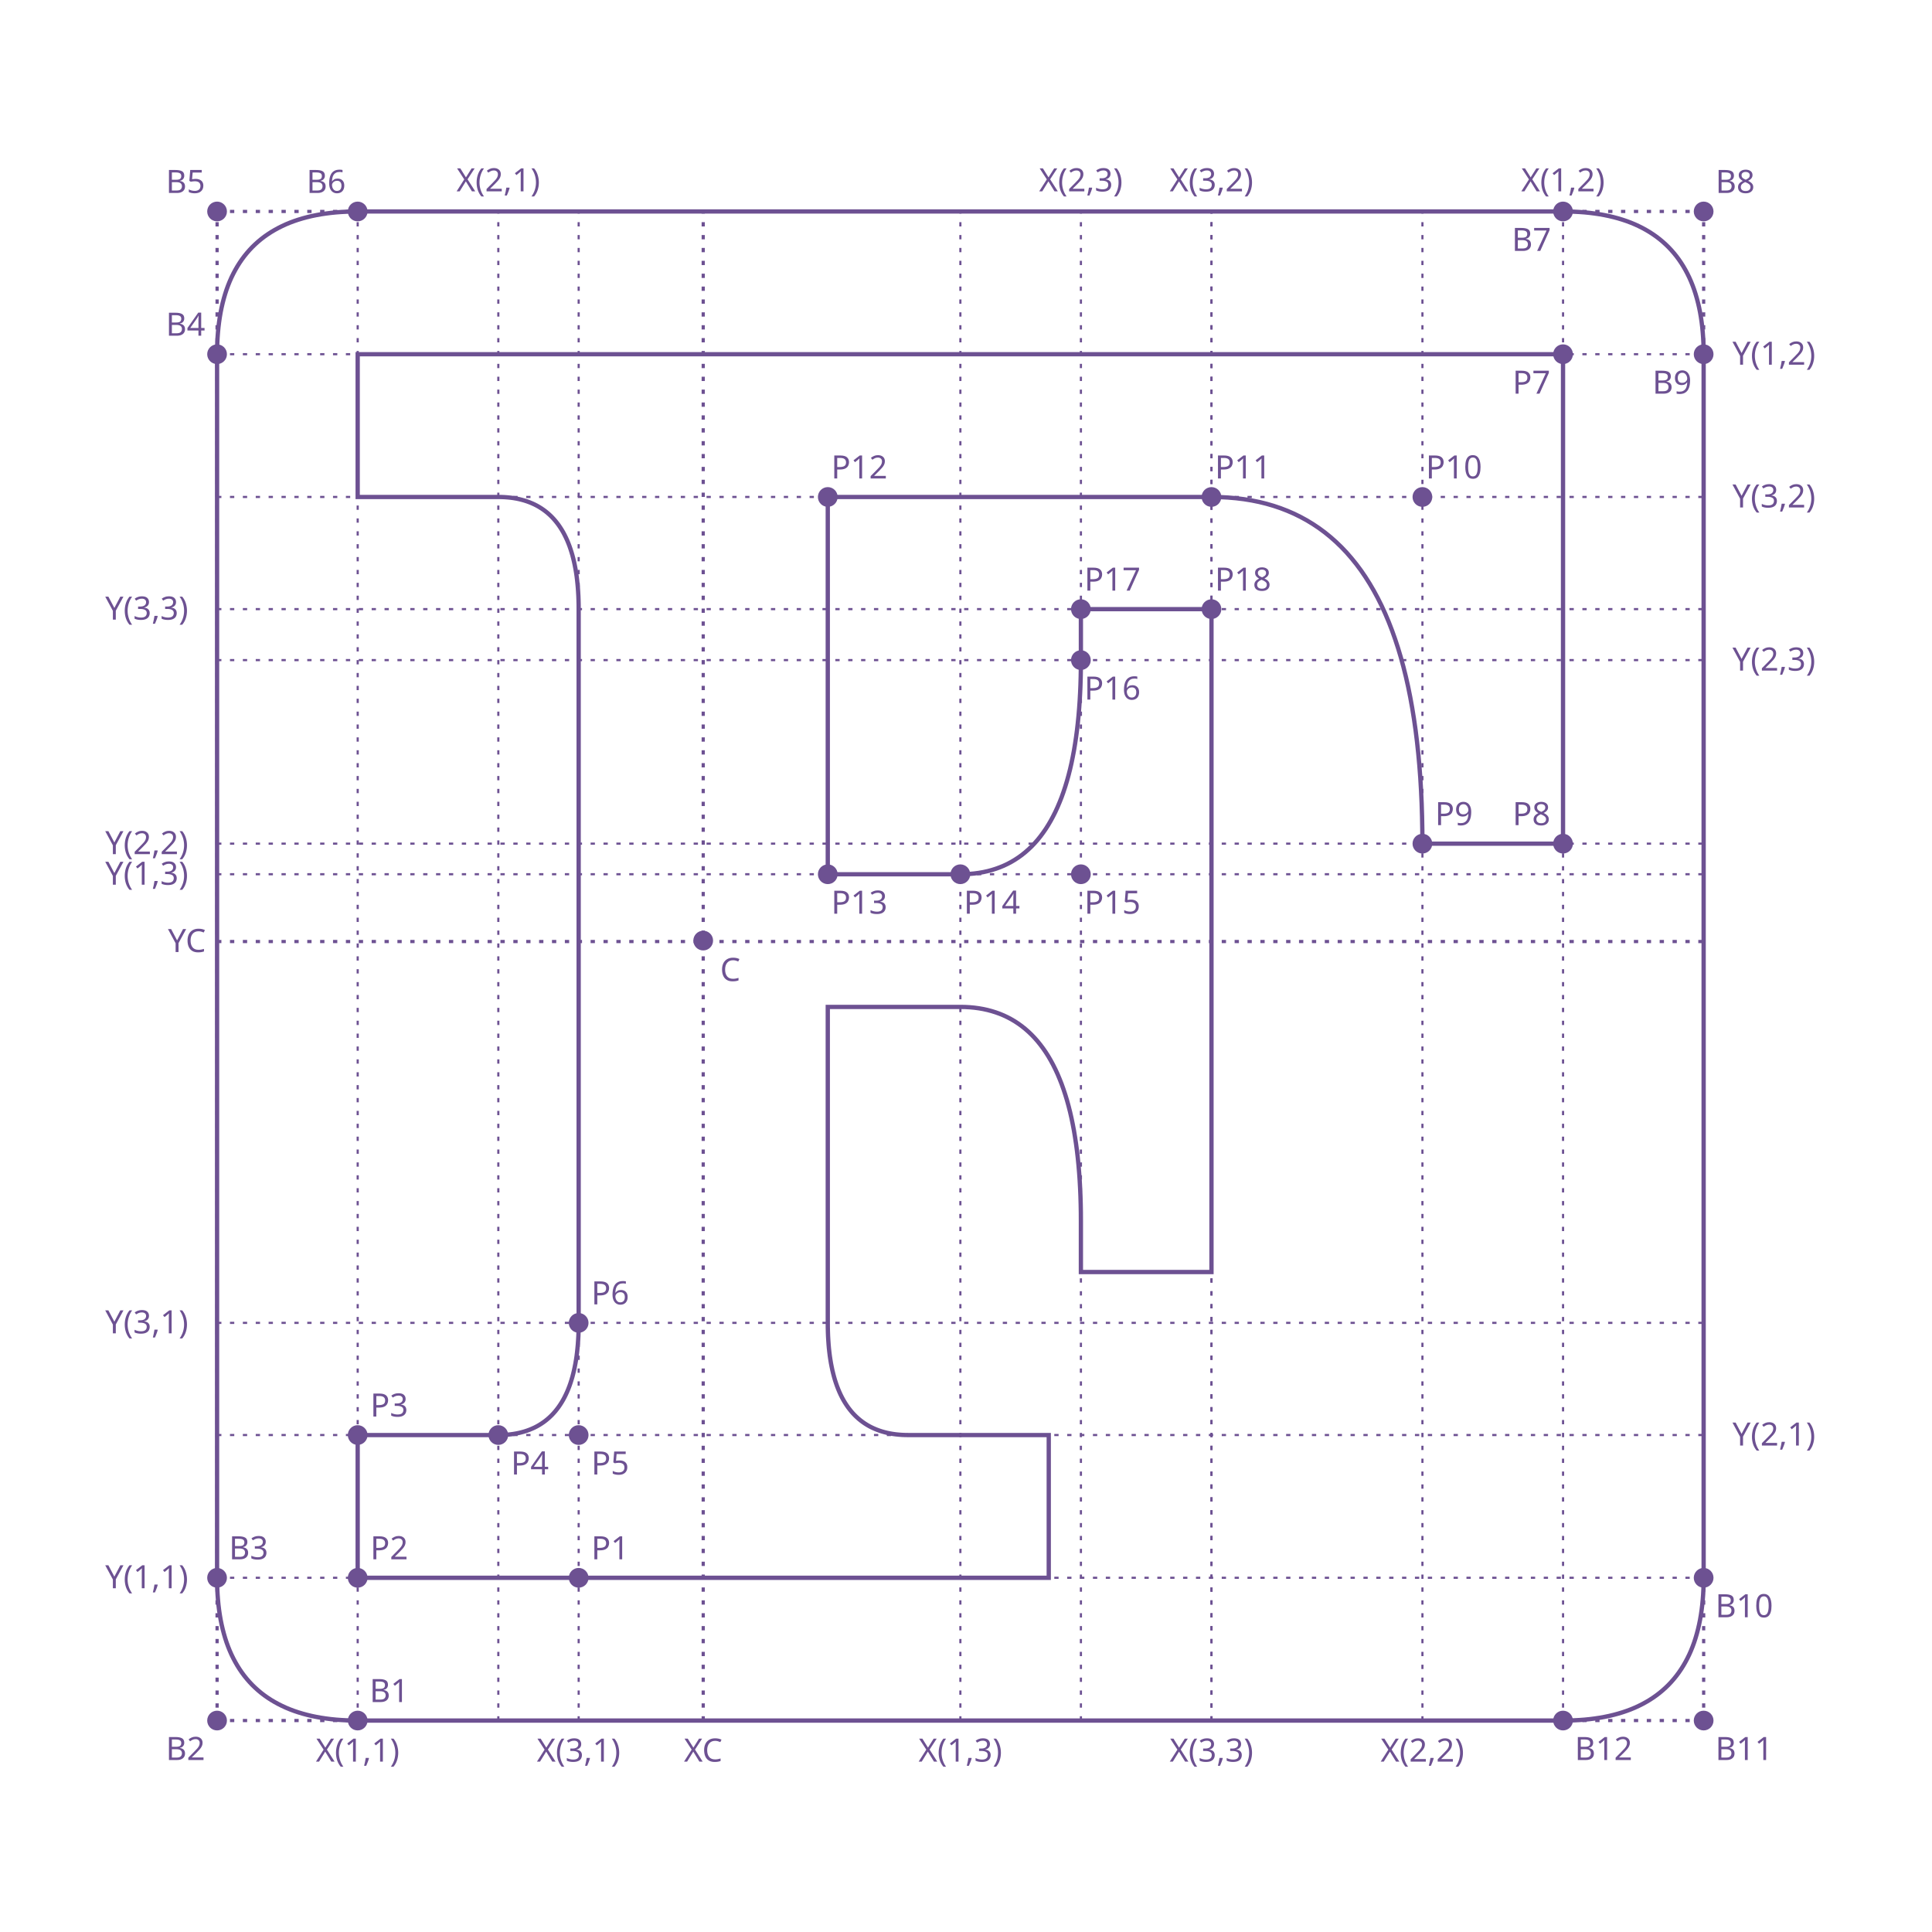
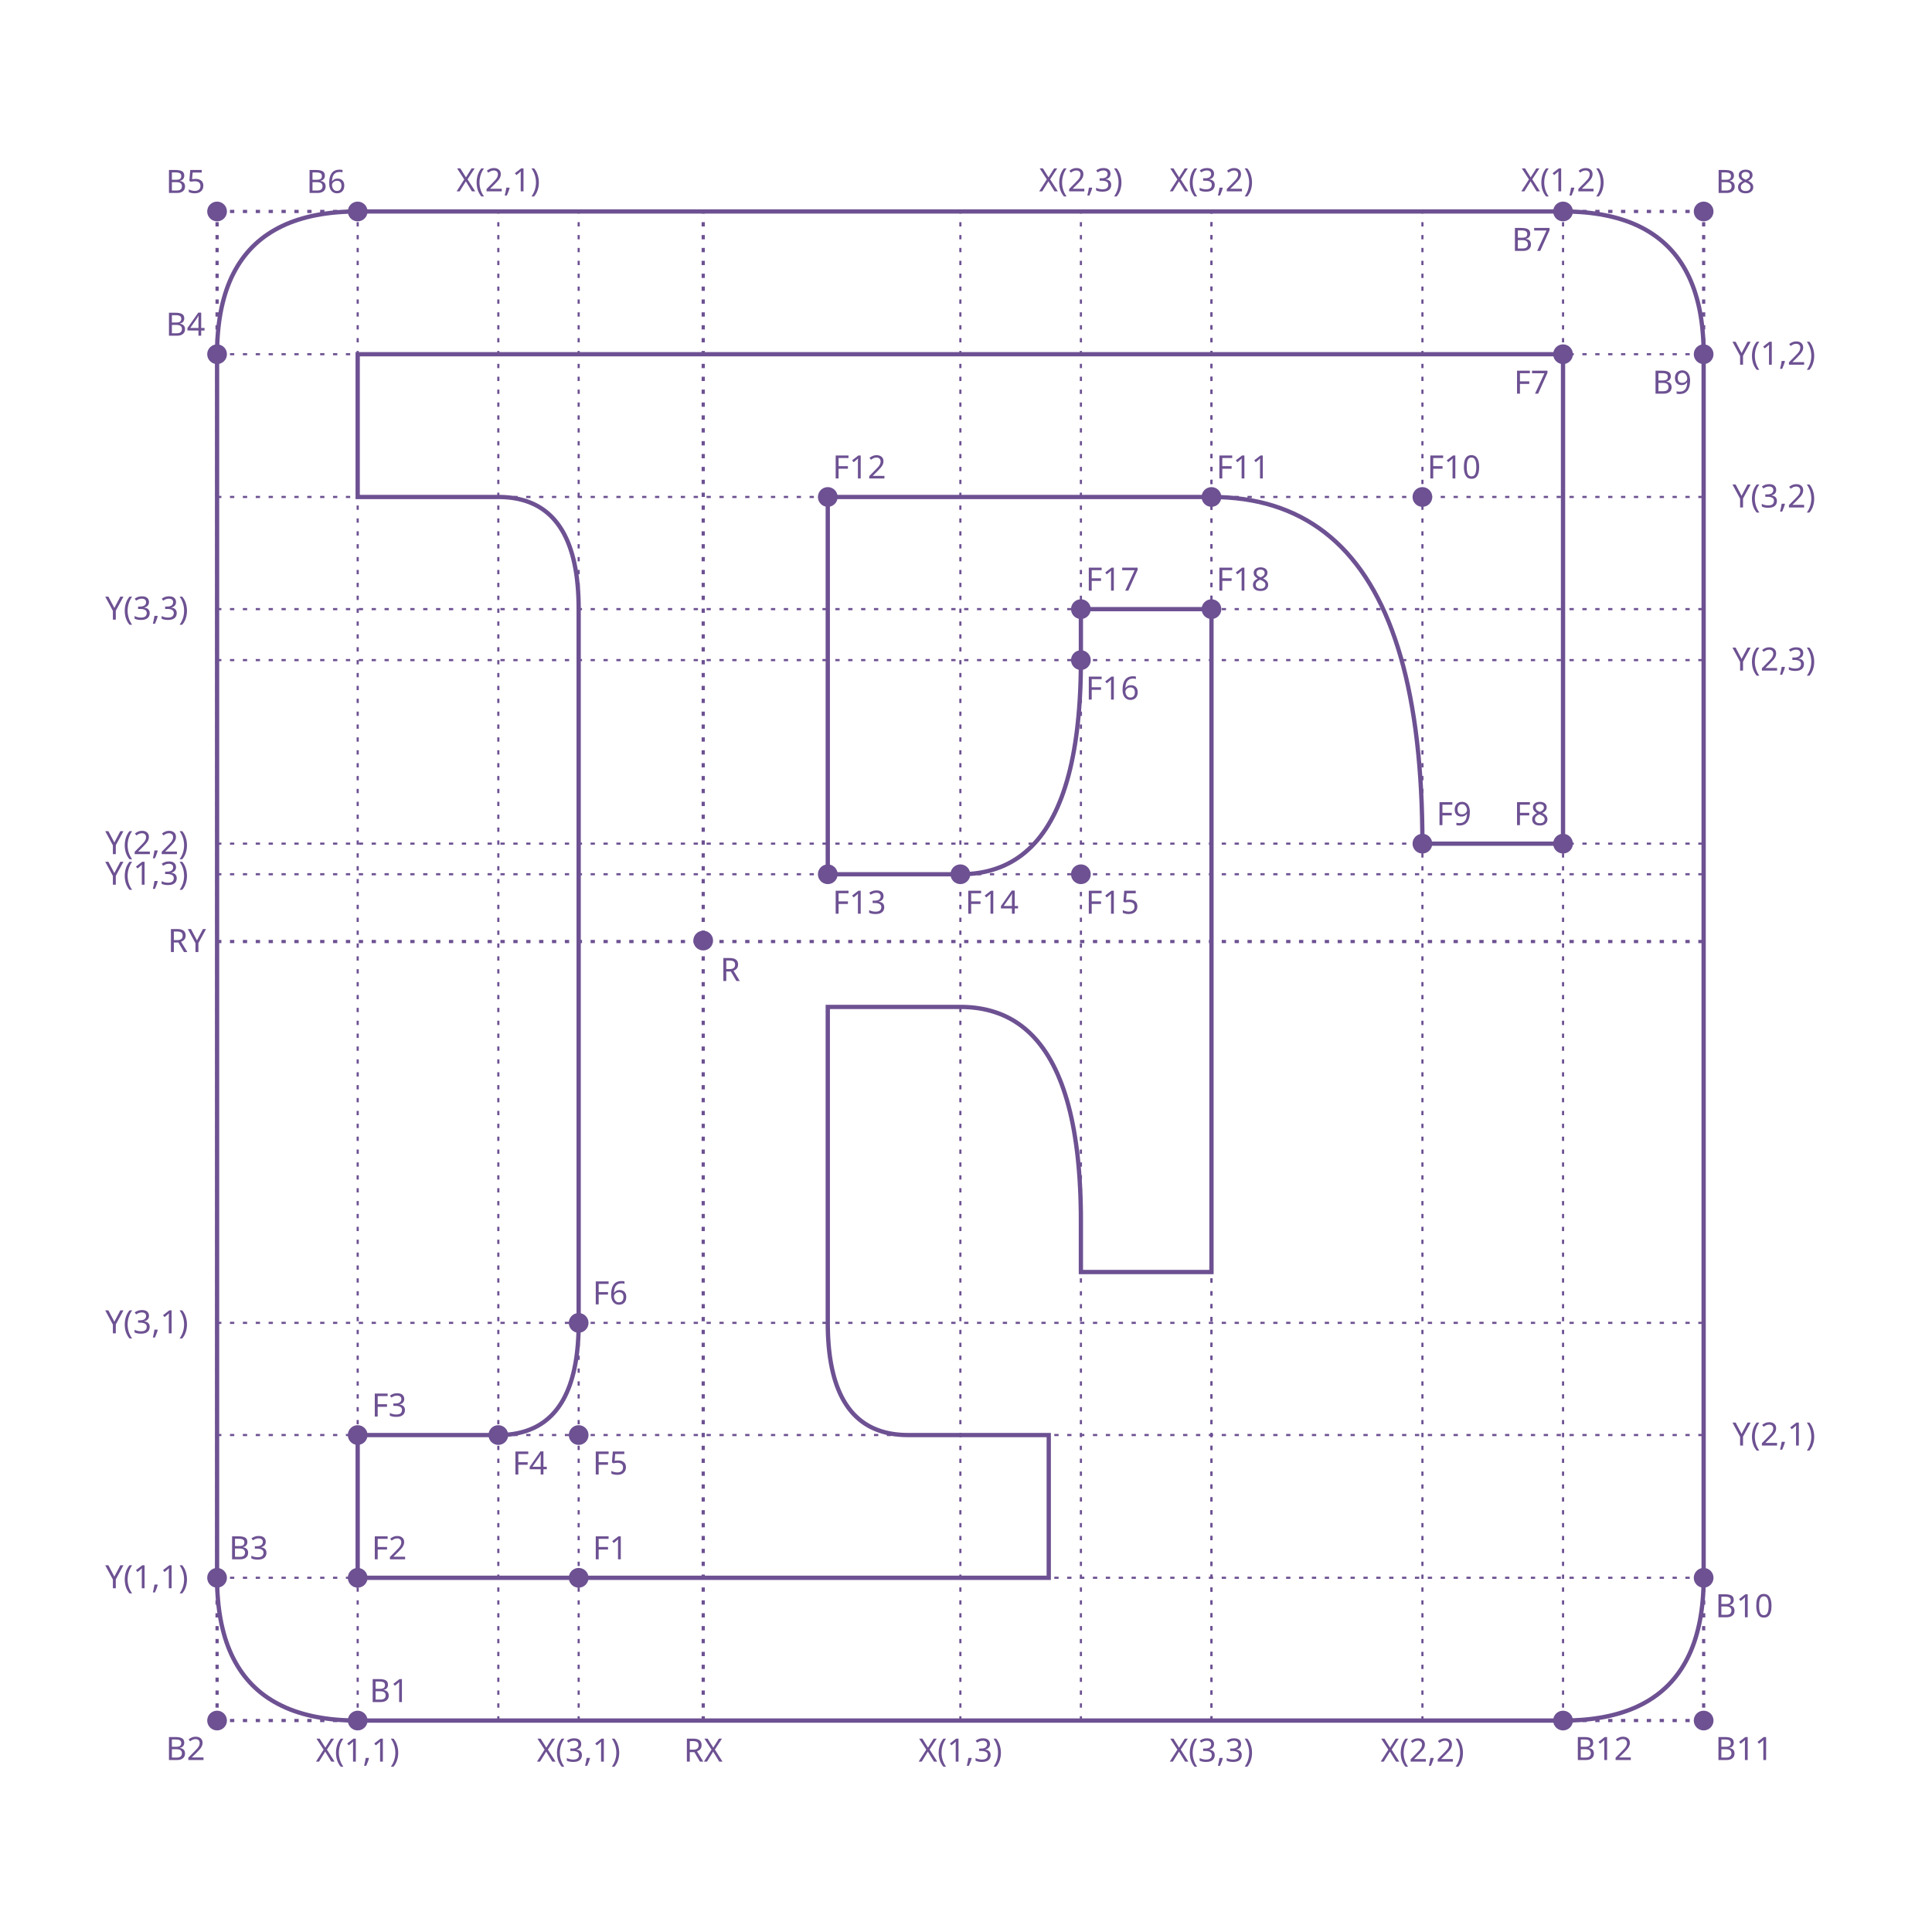
<svg xmlns="http://www.w3.org/2000/svg" xmlns:xlink="http://www.w3.org/1999/xlink" width="900" height="900" viewBox="0 0 900 900">
  <g id="gnuplot_canvas">
    <rect x="0" y="0" width="900" height="900" fill="none" />
    <defs>
      <circle id="gpDot" r="0.5" stroke-width="0.5" stroke="currentColor" />
      <path id="gpPt0" stroke-width="0.178" stroke="currentColor" d="M-1,0 h2 M0,-1 v2" />
      <path id="gpPt1" stroke-width="0.178" stroke="currentColor" d="M-1,-1 L1,1 M1,-1 L-1,1" />
      <path id="gpPt2" stroke-width="0.178" stroke="currentColor" d="M-1,0 L1,0 M0,-1 L0,1 M-1,-1 L1,1 M-1,1 L1,-1" />
      <rect id="gpPt3" stroke-width="0.178" stroke="currentColor" x="-1" y="-1" width="2" height="2" />
      <rect id="gpPt4" stroke-width="0.178" stroke="currentColor" fill="currentColor" x="-1" y="-1" width="2" height="2" />
      <circle id="gpPt5" stroke-width="0.178" stroke="currentColor" cx="0" cy="0" r="1" />
      <use xlink:href="#gpPt5" id="gpPt6" fill="currentColor" stroke="none" />
      <path id="gpPt7" stroke-width="0.178" stroke="currentColor" d="M0,-1.33 L-1.33,0.67 L1.33,0.67 z" />
      <use xlink:href="#gpPt7" id="gpPt8" fill="currentColor" stroke="none" />
      <use xlink:href="#gpPt7" id="gpPt9" stroke="currentColor" transform="rotate(180)" />
      <use xlink:href="#gpPt9" id="gpPt10" fill="currentColor" stroke="none" />
      <use xlink:href="#gpPt3" id="gpPt11" stroke="currentColor" transform="rotate(45)" />
      <use xlink:href="#gpPt11" id="gpPt12" fill="currentColor" stroke="none" />
      <path id="gpPt13" stroke-width="0.178" stroke="currentColor" d="M0,1.330 L1.265,0.411 L0.782,-1.067 L-0.782,-1.076 L-1.265,0.411 z" />
      <use xlink:href="#gpPt13" id="gpPt14" fill="currentColor" stroke="none" />
      <filter id="textbox" filterUnits="objectBoundingBox" x="0" y="0" height="1" width="1">
        <feFlood flood-color="white" flood-opacity="1" result="bgnd" />
        <feComposite in="SourceGraphic" in2="bgnd" operator="atop" />
      </filter>
      <filter id="greybox" filterUnits="objectBoundingBox" x="0" y="0" height="1" width="1">
        <feFlood flood-color="lightgrey" flood-opacity="1" result="grey" />
        <feComposite in="SourceGraphic" in2="grey" operator="atop" />
      </filter>
    </defs>
    <g fill="none" color="white" stroke="currentColor" stroke-width="1.00" stroke-linecap="butt" stroke-linejoin="miter">
</g>
    <g fill="none" color="black" stroke="currentColor" stroke-width="1.00" stroke-linecap="butt" stroke-linejoin="miter">
      <path stroke="black" d="M26.25,830.00 M868.49,830.00  " />
      <g transform="translate(15.75,834.88)" stroke="none" fill="black" font-family="Cascadia Mono" font-size="15.00" text-anchor="end">
        <text />
      </g>
    </g>
    <g fill="none" color="black" stroke="currentColor" stroke-width="1.00" stroke-linecap="butt" stroke-linejoin="miter">
      <path stroke="black" d="M26.25,735.00 M868.49,735.00  " />
      <g transform="translate(15.75,739.88)" stroke="none" fill="black" font-family="Cascadia Mono" font-size="15.00" text-anchor="end">
        <text />
      </g>
    </g>
    <g fill="none" color="black" stroke="currentColor" stroke-width="1.00" stroke-linecap="butt" stroke-linejoin="miter">
      <path stroke="black" d="M26.25,640.00 M868.49,640.00  " />
      <g transform="translate(15.75,644.88)" stroke="none" fill="black" font-family="Cascadia Mono" font-size="15.00" text-anchor="end">
        <text />
      </g>
    </g>
    <g fill="none" color="black" stroke="currentColor" stroke-width="1.00" stroke-linecap="butt" stroke-linejoin="miter">
      <path stroke="black" d="M26.25,545.00 M868.49,545.00  " />
      <g transform="translate(15.75,549.88)" stroke="none" fill="black" font-family="Cascadia Mono" font-size="15.00" text-anchor="end">
        <text />
      </g>
    </g>
    <g fill="none" color="black" stroke="currentColor" stroke-width="1.00" stroke-linecap="butt" stroke-linejoin="miter">
      <path stroke="black" d="M26.25,450.00 M868.49,450.00  " />
      <g transform="translate(15.75,454.88)" stroke="none" fill="black" font-family="Cascadia Mono" font-size="15.00" text-anchor="end">
        <text />
      </g>
    </g>
    <g fill="none" color="black" stroke="currentColor" stroke-width="1.00" stroke-linecap="butt" stroke-linejoin="miter">
      <path stroke="black" d="M26.25,355.01 M868.49,355.01  " />
      <g transform="translate(15.75,359.89)" stroke="none" fill="black" font-family="Cascadia Mono" font-size="15.00" text-anchor="end">
        <text />
      </g>
    </g>
    <g fill="none" color="black" stroke="currentColor" stroke-width="1.00" stroke-linecap="butt" stroke-linejoin="miter">
      <path stroke="black" d="M26.25,260.01 M868.49,260.01  " />
      <g transform="translate(15.75,264.89)" stroke="none" fill="black" font-family="Cascadia Mono" font-size="15.00" text-anchor="end">
        <text />
      </g>
    </g>
    <g fill="none" color="black" stroke="currentColor" stroke-width="1.00" stroke-linecap="butt" stroke-linejoin="miter">
      <path stroke="black" d="M26.25,165.01 M868.49,165.01  " />
      <g transform="translate(15.75,169.89)" stroke="none" fill="black" font-family="Cascadia Mono" font-size="15.00" text-anchor="end">
        <text />
      </g>
    </g>
    <g fill="none" color="black" stroke="currentColor" stroke-width="1.00" stroke-linecap="butt" stroke-linejoin="miter">
      <path stroke="black" d="M26.25,70.01 M868.49,70.01  " />
      <g transform="translate(15.75,74.89)" stroke="none" fill="black" font-family="Cascadia Mono" font-size="15.00" text-anchor="end">
        <text />
      </g>
    </g>
    <g fill="none" color="black" stroke="currentColor" stroke-width="1.00" stroke-linecap="butt" stroke-linejoin="miter">
      <path stroke="black" d="M73.04,877.50 M73.04,22.51  " />
      <g transform="translate(73.04,904.87)" stroke="none" fill="black" font-family="Cascadia Mono" font-size="15.00" text-anchor="middle">
        <text />
      </g>
    </g>
    <g fill="none" color="black" stroke="currentColor" stroke-width="1.00" stroke-linecap="butt" stroke-linejoin="miter">
      <path stroke="black" d="M166.62,877.50 M166.62,22.51  " />
      <g transform="translate(166.62,904.87)" stroke="none" fill="black" font-family="Cascadia Mono" font-size="15.00" text-anchor="middle">
        <text />
      </g>
    </g>
    <g fill="none" color="black" stroke="currentColor" stroke-width="1.00" stroke-linecap="butt" stroke-linejoin="miter">
      <path stroke="black" d="M260.21,877.50 M260.21,22.51  " />
      <g transform="translate(260.21,904.87)" stroke="none" fill="black" font-family="Cascadia Mono" font-size="15.00" text-anchor="middle">
        <text />
      </g>
    </g>
    <g fill="none" color="black" stroke="currentColor" stroke-width="1.00" stroke-linecap="butt" stroke-linejoin="miter">
      <path stroke="black" d="M353.79,877.50 M353.79,22.51  " />
      <g transform="translate(353.79,904.87)" stroke="none" fill="black" font-family="Cascadia Mono" font-size="15.00" text-anchor="middle">
        <text />
      </g>
    </g>
    <g fill="none" color="black" stroke="currentColor" stroke-width="1.00" stroke-linecap="butt" stroke-linejoin="miter">
      <path stroke="black" d="M447.37,877.50 M447.37,22.51  " />
      <g transform="translate(447.37,904.87)" stroke="none" fill="black" font-family="Cascadia Mono" font-size="15.00" text-anchor="middle">
        <text />
      </g>
    </g>
    <g fill="none" color="black" stroke="currentColor" stroke-width="1.00" stroke-linecap="butt" stroke-linejoin="miter">
      <path stroke="black" d="M540.95,877.50 M540.95,22.51  " />
      <g transform="translate(540.95,904.87)" stroke="none" fill="black" font-family="Cascadia Mono" font-size="15.00" text-anchor="middle">
        <text />
      </g>
    </g>
    <g fill="none" color="black" stroke="currentColor" stroke-width="1.00" stroke-linecap="butt" stroke-linejoin="miter">
      <path stroke="black" d="M634.53,877.50 M634.53,22.51  " />
      <g transform="translate(634.53,904.87)" stroke="none" fill="black" font-family="Cascadia Mono" font-size="15.00" text-anchor="middle">
        <text />
      </g>
    </g>
    <g fill="none" color="black" stroke="currentColor" stroke-width="1.00" stroke-linecap="butt" stroke-linejoin="miter">
      <path stroke="black" d="M728.12,877.50 M728.12,22.51  " />
      <g transform="translate(728.12,904.87)" stroke="none" fill="black" font-family="Cascadia Mono" font-size="15.00" text-anchor="middle">
        <text />
      </g>
    </g>
    <g fill="none" color="black" stroke="currentColor" stroke-width="1.00" stroke-linecap="butt" stroke-linejoin="miter">
      <path stroke="black" d="M821.70,877.50 M821.70,22.51  " />
      <g transform="translate(821.70,904.87)" stroke="none" fill="black" font-family="Cascadia Mono" font-size="15.00" text-anchor="middle">
        <text />
      </g>
    </g>
    <g fill="none" color="black" stroke="currentColor" stroke-width="1.00" stroke-linecap="butt" stroke-linejoin="miter">
      <g transform="translate(340.18,456.99)" stroke="none" fill="rgb(109,81,146)" font-family="Cascadia Mono" font-size="15.00" text-anchor="middle">
        <text>
-           <tspan font-family="Cascadia Mono">C</tspan>
+           <tspan font-family="Cascadia Mono">R</tspan>
        </text>
      </g>
      <g transform="translate(284.26,726.38)" stroke="none" fill="rgb(109,81,146)" font-family="Cascadia Mono" font-size="15.00" text-anchor="middle">
        <text>
-           <tspan font-family="Cascadia Mono">P1</tspan>
+           <tspan font-family="Cascadia Mono">F1</tspan>
        </text>
      </g>
      <g transform="translate(181.32,726.38)" stroke="none" fill="rgb(109,81,146)" font-family="Cascadia Mono" font-size="15.00" text-anchor="middle">
        <text>
-           <tspan font-family="Cascadia Mono">P2</tspan>
+           <tspan font-family="Cascadia Mono">F2</tspan>
        </text>
      </g>
      <g transform="translate(181.32,659.88)" stroke="none" fill="rgb(109,81,146)" font-family="Cascadia Mono" font-size="15.00" text-anchor="middle">
        <text>
-           <tspan font-family="Cascadia Mono">P3</tspan>
+           <tspan font-family="Cascadia Mono">F3</tspan>
        </text>
      </g>
      <g transform="translate(246.83,686.88)" stroke="none" fill="rgb(109,81,146)" font-family="Cascadia Mono" font-size="15.00" text-anchor="middle">
        <text>
-           <tspan font-family="Cascadia Mono">P4</tspan>
+           <tspan font-family="Cascadia Mono">F4</tspan>
        </text>
      </g>
      <g transform="translate(284.26,686.88)" stroke="none" fill="rgb(109,81,146)" font-family="Cascadia Mono" font-size="15.00" text-anchor="middle">
        <text>
-           <tspan font-family="Cascadia Mono">P5</tspan>
+           <tspan font-family="Cascadia Mono">F5</tspan>
        </text>
      </g>
      <g transform="translate(284.26,607.63)" stroke="none" fill="rgb(109,81,146)" font-family="Cascadia Mono" font-size="15.00" text-anchor="middle">
        <text>
-           <tspan font-family="Cascadia Mono">P6</tspan>
+           <tspan font-family="Cascadia Mono">F6</tspan>
        </text>
      </g>
      <g transform="translate(713.42,183.39)" stroke="none" fill="rgb(109,81,146)" font-family="Cascadia Mono" font-size="15.00" text-anchor="middle">
        <text>
-           <tspan font-family="Cascadia Mono">P7</tspan>
+           <tspan font-family="Cascadia Mono">F7</tspan>
        </text>
      </g>
      <g transform="translate(713.42,384.39)" stroke="none" fill="rgb(109,81,146)" font-family="Cascadia Mono" font-size="15.00" text-anchor="middle">
        <text>
-           <tspan font-family="Cascadia Mono">P8</tspan>
+           <tspan font-family="Cascadia Mono">F8</tspan>
        </text>
      </g>
      <g transform="translate(677.31,384.39)" stroke="none" fill="rgb(109,81,146)" font-family="Cascadia Mono" font-size="15.00" text-anchor="middle">
        <text>
-           <tspan font-family="Cascadia Mono">P9</tspan>
+           <tspan font-family="Cascadia Mono">F9</tspan>
        </text>
      </g>
      <g transform="translate(677.31,222.89)" stroke="none" fill="rgb(109,81,146)" font-family="Cascadia Mono" font-size="15.00" text-anchor="middle">
        <text>
-           <tspan font-family="Cascadia Mono">P10</tspan>
+           <tspan font-family="Cascadia Mono">F10</tspan>
        </text>
      </g>
      <g transform="translate(579.05,222.89)" stroke="none" fill="rgb(109,81,146)" font-family="Cascadia Mono" font-size="15.00" text-anchor="middle">
        <text>
-           <tspan font-family="Cascadia Mono">P11</tspan>
+           <tspan font-family="Cascadia Mono">F11</tspan>
        </text>
      </g>
      <g transform="translate(400.31,222.89)" stroke="none" fill="rgb(109,81,146)" font-family="Cascadia Mono" font-size="15.00" text-anchor="middle">
        <text>
-           <tspan font-family="Cascadia Mono">P12</tspan>
+           <tspan font-family="Cascadia Mono">F12</tspan>
        </text>
      </g>
      <g transform="translate(400.31,425.64)" stroke="none" fill="rgb(109,81,146)" font-family="Cascadia Mono" font-size="15.00" text-anchor="middle">
        <text>
-           <tspan font-family="Cascadia Mono">P13</tspan>
+           <tspan font-family="Cascadia Mono">F13</tspan>
        </text>
      </g>
      <g transform="translate(462.07,425.64)" stroke="none" fill="rgb(109,81,146)" font-family="Cascadia Mono" font-size="15.00" text-anchor="middle">
        <text>
-           <tspan font-family="Cascadia Mono">P14</tspan>
+           <tspan font-family="Cascadia Mono">F14</tspan>
        </text>
      </g>
      <g transform="translate(518.22,425.64)" stroke="none" fill="rgb(109,81,146)" font-family="Cascadia Mono" font-size="15.00" text-anchor="middle">
        <text>
-           <tspan font-family="Cascadia Mono">P15</tspan>
+           <tspan font-family="Cascadia Mono">F15</tspan>
        </text>
      </g>
      <g transform="translate(518.22,325.89)" stroke="none" fill="rgb(109,81,146)" font-family="Cascadia Mono" font-size="15.00" text-anchor="middle">
        <text>
-           <tspan font-family="Cascadia Mono">P16</tspan>
+           <tspan font-family="Cascadia Mono">F16</tspan>
        </text>
      </g>
      <g transform="translate(518.22,275.14)" stroke="none" fill="rgb(109,81,146)" font-family="Cascadia Mono" font-size="15.00" text-anchor="middle">
        <text>
-           <tspan font-family="Cascadia Mono">P17</tspan>
+           <tspan font-family="Cascadia Mono">F17</tspan>
        </text>
      </g>
      <g transform="translate(579.05,275.14)" stroke="none" fill="rgb(109,81,146)" font-family="Cascadia Mono" font-size="15.00" text-anchor="middle">
        <text>
-           <tspan font-family="Cascadia Mono">P18</tspan>
+           <tspan font-family="Cascadia Mono">F18</tspan>
        </text>
      </g>
      <g transform="translate(181.32,792.88)" stroke="none" fill="rgb(109,81,146)" font-family="Cascadia Mono" font-size="15.00" text-anchor="middle">
        <text>
          <tspan font-family="Cascadia Mono">B1</tspan>
        </text>
      </g>
      <g transform="translate(86.42,819.88)" stroke="none" fill="rgb(109,81,146)" font-family="Cascadia Mono" font-size="15.00" text-anchor="middle">
        <text>
          <tspan font-family="Cascadia Mono">B2</tspan>
        </text>
      </g>
      <g transform="translate(115.82,726.38)" stroke="none" fill="rgb(109,81,146)" font-family="Cascadia Mono" font-size="15.00" text-anchor="middle">
        <text>
          <tspan font-family="Cascadia Mono">B3</tspan>
        </text>
      </g>
      <g transform="translate(86.42,156.39)" stroke="none" fill="rgb(109,81,146)" font-family="Cascadia Mono" font-size="15.00" text-anchor="middle">
        <text>
          <tspan font-family="Cascadia Mono">B4</tspan>
        </text>
      </g>
      <g transform="translate(86.42,89.89)" stroke="none" fill="rgb(109,81,146)" font-family="Cascadia Mono" font-size="15.00" text-anchor="middle">
        <text>
          <tspan font-family="Cascadia Mono">B5</tspan>
        </text>
      </g>
      <g transform="translate(151.92,89.89)" stroke="none" fill="rgb(109,81,146)" font-family="Cascadia Mono" font-size="15.00" text-anchor="middle">
        <text>
          <tspan font-family="Cascadia Mono">B6</tspan>
        </text>
      </g>
      <g transform="translate(713.42,116.89)" stroke="none" fill="rgb(109,81,146)" font-family="Cascadia Mono" font-size="15.00" text-anchor="middle">
        <text>
          <tspan font-family="Cascadia Mono">B7</tspan>
        </text>
      </g>
      <g transform="translate(808.32,89.89)" stroke="none" fill="rgb(109,81,146)" font-family="Cascadia Mono" font-size="15.00" text-anchor="middle">
        <text>
          <tspan font-family="Cascadia Mono">B8</tspan>
        </text>
      </g>
      <g transform="translate(778.92,183.39)" stroke="none" fill="rgb(109,81,146)" font-family="Cascadia Mono" font-size="15.00" text-anchor="middle">
        <text>
          <tspan font-family="Cascadia Mono">B9</tspan>
        </text>
      </g>
      <g transform="translate(812.52,753.38)" stroke="none" fill="rgb(109,81,146)" font-family="Cascadia Mono" font-size="15.00" text-anchor="middle">
        <text>
          <tspan font-family="Cascadia Mono">B10</tspan>
        </text>
      </g>
      <g transform="translate(812.52,819.88)" stroke="none" fill="rgb(109,81,146)" font-family="Cascadia Mono" font-size="15.00" text-anchor="middle">
        <text>
          <tspan font-family="Cascadia Mono">B11</tspan>
        </text>
      </g>
      <g transform="translate(747.02,819.88)" stroke="none" fill="rgb(109,81,146)" font-family="Cascadia Mono" font-size="15.00" text-anchor="middle">
        <text>
          <tspan font-family="Cascadia Mono">B12</tspan>
        </text>
      </g>
    </g>
    <g fill="none" color="gray" stroke="currentColor" stroke-width="1.00" stroke-linecap="butt" stroke-linejoin="miter">
      <path stroke="rgb(109,  81, 146)" stroke-dasharray="2,4" d="M166.63,801.49 L166.63,98.50  " />
    </g>
    <g fill="none" color="gray" stroke="currentColor" stroke-width="1.00" stroke-linecap="butt" stroke-linejoin="miter">
      <path stroke="rgb(109,  81, 146)" stroke-dasharray="2,4" d="M101.13,734.99 L793.63,734.99  " />
    </g>
    <g fill="none" color="gray" stroke="currentColor" stroke-width="1.00" stroke-linecap="butt" stroke-linejoin="miter">
      <path stroke="rgb(109,  81, 146)" stroke-dasharray="2,4" d="M232.14,801.49 L232.14,98.50  " />
    </g>
    <g fill="none" color="gray" stroke="currentColor" stroke-width="1.00" stroke-linecap="butt" stroke-linejoin="miter">
      <path stroke="rgb(109,  81, 146)" stroke-dasharray="2,4" d="M101.13,668.49 L793.63,668.49  " />
    </g>
    <g fill="none" color="gray" stroke="currentColor" stroke-width="1.00" stroke-linecap="butt" stroke-linejoin="miter">
      <path stroke="rgb(109,  81, 146)" stroke-dasharray="2,4" d="M269.57,801.49 L269.57,98.50  " />
    </g>
    <g fill="none" color="gray" stroke="currentColor" stroke-width="1.00" stroke-linecap="butt" stroke-linejoin="miter">
      <path stroke="rgb(109,  81, 146)" stroke-dasharray="2,4" d="M101.13,616.24 L793.63,616.24  " />
    </g>
    <g fill="none" color="gray" stroke="currentColor" stroke-width="1.00" stroke-linecap="butt" stroke-linejoin="miter">
      <path stroke="rgb(109,  81, 146)" stroke-dasharray="2,4" d="M728.13,801.49 L728.13,98.50  " />
    </g>
    <g fill="none" color="gray" stroke="currentColor" stroke-width="1.00" stroke-linecap="butt" stroke-linejoin="miter">
      <path stroke="rgb(109,  81, 146)" stroke-dasharray="2,4" d="M101.13,165.00 L793.63,165.00  " />
    </g>
    <g fill="none" color="gray" stroke="currentColor" stroke-width="1.00" stroke-linecap="butt" stroke-linejoin="miter">
      <path stroke="rgb(109,  81, 146)" stroke-dasharray="2,4" d="M662.62,801.49 L662.62,98.50  " />
    </g>
    <g fill="none" color="gray" stroke="currentColor" stroke-width="1.00" stroke-linecap="butt" stroke-linejoin="miter">
      <path stroke="rgb(109,  81, 146)" stroke-dasharray="2,4" d="M101.13,393.00 L793.63,393.00  " />
    </g>
    <g fill="none" color="gray" stroke="currentColor" stroke-width="1.00" stroke-linecap="butt" stroke-linejoin="miter">
      <path stroke="rgb(109,  81, 146)" stroke-dasharray="2,4" d="M564.36,801.49 L564.36,98.50  " />
    </g>
    <g fill="none" color="gray" stroke="currentColor" stroke-width="1.00" stroke-linecap="butt" stroke-linejoin="miter">
      <path stroke="rgb(109,  81, 146)" stroke-dasharray="2,4" d="M101.13,231.50 L793.63,231.50  " />
    </g>
    <g fill="none" color="gray" stroke="currentColor" stroke-width="1.00" stroke-linecap="butt" stroke-linejoin="miter">
      <path stroke="rgb(109,  81, 146)" stroke-dasharray="2,4" d="M447.38,801.49 L447.38,98.50  " />
    </g>
    <g fill="none" color="gray" stroke="currentColor" stroke-width="1.00" stroke-linecap="butt" stroke-linejoin="miter">
      <path stroke="rgb(109,  81, 146)" stroke-dasharray="2,4" d="M101.13,407.25 L793.63,407.25  " />
    </g>
    <g fill="none" color="gray" stroke="currentColor" stroke-width="1.00" stroke-linecap="butt" stroke-linejoin="miter">
      <path stroke="rgb(109,  81, 146)" stroke-dasharray="2,4" d="M503.53,801.49 L503.53,98.50  " />
    </g>
    <g fill="none" color="gray" stroke="currentColor" stroke-width="1.00" stroke-linecap="butt" stroke-linejoin="miter">
      <path stroke="rgb(109,  81, 146)" stroke-dasharray="2,4" d="M101.13,307.50 L793.63,307.50  " />
    </g>
    <g fill="none" color="gray" stroke="currentColor" stroke-width="1.00" stroke-linecap="butt" stroke-linejoin="miter">
      <path stroke="rgb(109,  81, 146)" stroke-dasharray="2,4" d="M564.36,801.49 L564.36,98.50  " />
    </g>
    <g fill="none" color="gray" stroke="currentColor" stroke-width="1.00" stroke-linecap="butt" stroke-linejoin="miter">
      <path stroke="rgb(109,  81, 146)" stroke-dasharray="2,4" d="M101.13,283.75 L793.63,283.75  " />
    </g>
    <g fill="none" color="gray" stroke="rgb(109,  81, 146)" stroke-width="1.50" stroke-linecap="butt" stroke-linejoin="miter">
</g>
    <g fill="none" color="gray" stroke="currentColor" stroke-width="1.50" stroke-linecap="butt" stroke-linejoin="miter">
      <path stroke="rgb(109,  81, 146)" stroke-dasharray="2,4" d="M101.13,801.49 L101.13,98.50  " />
    </g>
    <g fill="none" color="gray" stroke="currentColor" stroke-width="1.50" stroke-linecap="butt" stroke-linejoin="miter">
      <path stroke="rgb(109,  81, 146)" stroke-dasharray="2,4" d="M793.63,801.49 L793.63,98.50  " />
    </g>
    <g fill="none" color="gray" stroke="currentColor" stroke-width="1.50" stroke-linecap="butt" stroke-linejoin="miter">
      <path stroke="rgb(109,  81, 146)" stroke-dasharray="2,4" d="M101.13,801.49 L793.63,801.49  " />
    </g>
    <g fill="none" color="gray" stroke="currentColor" stroke-width="1.50" stroke-linecap="butt" stroke-linejoin="miter">
      <path stroke="rgb(109,  81, 146)" stroke-dasharray="2,4" d="M101.13,98.50 L793.63,98.50  " />
    </g>
    <g fill="none" color="gray" stroke="currentColor" stroke-width="1.50" stroke-linecap="butt" stroke-linejoin="miter">
      <path stroke="rgb(109,  81, 146)" stroke-dasharray="2,4" d="M327.59,801.49 L327.59,98.50  " />
    </g>
    <g fill="none" color="gray" stroke="currentColor" stroke-width="1.50" stroke-linecap="butt" stroke-linejoin="miter">
      <path stroke="rgb(109,  81, 146)" stroke-dasharray="2,4" d="M101.13,438.60 L793.63,438.60  " />
    </g>
    <g fill="none" color="gray" stroke="rgb(109,  81, 146)" stroke-width="1.00" stroke-linecap="butt" stroke-linejoin="miter">
</g>
    <g fill="none" color="black" stroke="currentColor" stroke-width="1.00" stroke-linecap="butt" stroke-linejoin="miter">
</g>
    <g id="gnuplot_plot_1">
      <g fill="none" color="white" stroke="black" stroke-width="2.00" stroke-linecap="butt" stroke-linejoin="miter">
</g>
      <g fill="none" color="black" stroke="currentColor" stroke-width="2.00" stroke-linecap="butt" stroke-linejoin="miter">
        <path stroke="rgb(109,  81, 146)" d="M385.61,616.25 L385.62,618.32 L385.67,620.35 L385.74,622.33 L385.85,624.28 L385.98,626.18 L386.14,628.04 L386.34,629.86   L386.56,631.64 L386.82,633.37 L387.10,635.06 L387.42,636.71 L387.76,638.32 L388.14,639.89 L388.54,641.42 L388.97,642.90   L389.44,644.34 L389.93,645.74 L390.46,647.10 L391.01,648.42 L391.59,649.69 L392.21,650.93 L392.85,652.12 L393.53,653.27   L394.23,654.37 L394.96,655.44 L395.73,656.46 L396.52,657.45 L397.34,658.39 L398.20,659.29 L399.08,660.14 L399.99,660.96   L400.94,661.73 L401.91,662.46 L402.91,663.15 L403.95,663.80 L405.01,664.41 L406.10,664.97 L407.23,665.49 L408.38,665.97   L409.56,666.41 L410.78,666.81 L412.02,667.16 L413.29,667.48 L414.59,667.75 L415.93,667.98 L417.29,668.17 L418.68,668.31   L420.10,668.42 L421.56,668.48 L423.04,668.50 L488.55,668.50 L488.55,735.00 L385.61,735.00 L269.56,735.00 L166.62,735.00   L166.62,668.50 L232.13,668.50 L233.61,668.48 L235.07,668.42 L236.49,668.31 L237.88,668.17 L239.24,667.98 L240.58,667.75   L241.88,667.48 L243.15,667.16 L244.39,666.81 L245.61,666.41 L246.79,665.97 L247.94,665.49 L249.07,664.97 L250.16,664.41   L251.22,663.80 L252.25,663.15 L253.26,662.46 L254.23,661.73 L255.17,660.96 L256.09,660.14 L256.97,659.29 L257.82,658.39   L258.65,657.45 L259.44,656.46 L260.21,655.44 L260.94,654.37 L261.64,653.27 L262.32,652.12 L262.96,650.93 L263.57,649.69   L264.16,648.42 L264.71,647.10 L265.24,645.74 L265.73,644.34 L266.19,642.90 L266.63,641.42 L267.03,639.89 L267.41,638.32   L267.75,636.71 L268.07,635.06 L268.35,633.37 L268.61,631.64 L268.83,629.86 L269.02,628.04 L269.19,626.18 L269.32,624.28   L269.43,622.33 L269.50,620.35 L269.55,618.32 L269.56,616.25 L269.56,283.76 L269.55,281.69 L269.50,279.66 L269.43,277.68   L269.32,275.73 L269.19,273.83 L269.02,271.97 L268.83,270.15 L268.61,268.37 L268.35,266.64 L268.07,264.95 L267.75,263.30   L267.41,261.69 L267.03,260.12 L266.63,258.59 L266.19,257.11 L265.73,255.67 L265.24,254.27 L264.71,252.91 L264.16,251.59   L263.57,250.32 L262.96,249.08 L262.32,247.89 L261.64,246.74 L260.94,245.64 L260.21,244.57 L259.44,243.55 L258.65,242.56   L257.82,241.62 L256.97,240.72 L256.09,239.87 L255.17,239.05 L254.23,238.28 L253.26,237.55 L252.25,236.86 L251.22,236.21   L250.16,235.60 L249.07,235.04 L247.94,234.52 L246.79,234.04 L245.61,233.60 L244.39,233.20 L243.15,232.85 L241.88,232.53   L240.58,232.26 L239.24,232.03 L237.88,231.84 L236.49,231.70 L235.07,231.59 L233.61,231.53 L232.13,231.51 L166.62,231.51   L166.62,165.01 L269.56,165.01 L728.12,165.01 L728.12,393.01 L662.61,393.01 L662.57,386.61 L662.45,380.34 L662.26,374.21   L661.98,368.20 L661.63,362.32 L661.19,356.57 L660.68,350.95 L660.09,345.46 L659.43,340.10 L658.68,334.87 L657.85,329.76   L656.95,324.79 L655.97,319.94 L654.91,315.23 L653.77,310.64 L652.55,306.18 L651.25,301.86 L649.87,297.66 L648.42,293.59   L646.89,289.65 L645.28,285.84 L643.59,282.15 L641.82,278.60 L639.97,275.18 L638.04,271.88 L636.04,268.72 L633.96,265.68   L631.79,262.77 L629.55,260.00 L627.24,257.35 L624.84,254.83 L622.36,252.44 L619.81,250.18 L617.17,248.04 L614.46,246.04   L611.67,244.17 L608.80,242.42 L605.85,240.81 L602.83,239.32 L599.72,237.97 L596.54,236.74 L593.28,235.64 L589.94,234.67   L586.52,233.83 L583.02,233.12 L579.44,232.54 L575.79,232.09 L572.05,231.77 L568.24,231.57 L564.35,231.51 L385.61,231.51   L385.61,407.26 L447.37,407.26 L449.59,407.22 L451.77,407.10 L453.91,406.90 L455.99,406.62 L458.04,406.26 L460.04,405.82   L461.99,405.30 L463.90,404.70 L465.76,404.02 L467.58,403.27 L469.36,402.43 L471.09,401.51 L472.77,400.51 L474.41,399.44   L476.01,398.28 L477.56,397.04 L479.06,395.72 L480.52,394.33 L481.94,392.85 L483.31,391.30 L484.63,389.66 L485.91,387.94   L487.15,386.15 L488.34,384.27 L489.48,382.32 L490.58,380.28 L491.64,378.17 L492.65,375.97 L493.61,373.70 L494.54,371.35   L495.41,368.91 L496.24,366.40 L497.03,363.80 L497.77,361.13 L498.47,358.38 L499.12,355.55 L499.72,352.63 L500.29,349.64   L500.80,346.57 L501.27,343.42 L501.70,340.18 L502.08,336.87 L502.42,333.48 L502.71,330.01 L502.96,326.46 L503.16,322.83   L503.32,319.12 L503.43,315.33 L503.50,311.46 L503.52,307.51 L503.52,283.76 L564.35,283.76 L564.35,592.56 L503.52,592.56   L503.52,568.81 L503.50,564.86 L503.43,560.99 L503.32,557.20 L503.16,553.49 L502.96,549.86 L502.71,546.31 L502.42,542.84   L502.08,539.44 L501.70,536.13 L501.27,532.90 L500.80,529.75 L500.29,526.68 L499.72,523.68 L499.12,520.77 L498.47,517.94   L497.77,515.19 L497.03,512.51 L496.24,509.92 L495.41,507.41 L494.54,504.97 L493.61,502.62 L492.65,500.34 L491.64,498.15   L490.58,496.03 L489.48,494.00 L488.34,492.04 L487.15,490.17 L485.91,488.37 L484.63,486.66 L483.31,485.02 L481.94,483.47   L480.52,481.99 L479.06,480.59 L477.56,479.28 L476.01,478.04 L474.41,476.88 L472.77,475.80 L471.09,474.81 L469.36,473.89   L467.58,473.05 L465.76,472.29 L463.90,471.62 L461.99,471.02 L460.04,470.50 L458.04,470.06 L455.99,469.70 L453.91,469.42   L451.77,469.22 L449.59,469.10 L447.37,469.06 L385.61,469.06 L385.61,616.25  " />
      </g>
    </g>
    <g id="gnuplot_plot_2">
      <g fill="none" color="black" stroke="currentColor" stroke-width="2.00" stroke-linecap="butt" stroke-linejoin="miter">
        <path stroke="rgb(109,  81, 146)" d="M166.62,801.50 L164.03,801.47 L161.49,801.39 L159.00,801.26 L156.56,801.08 L154.18,800.84 L151.84,800.54 L149.57,800.20   L147.34,799.80 L145.16,799.35 L143.04,798.84 L140.97,798.28 L138.95,797.67 L136.99,797.01 L135.07,796.29 L133.21,795.52   L131.41,794.69 L129.65,793.81 L127.95,792.88 L126.30,791.90 L124.70,790.86 L123.15,789.77 L121.66,788.63 L120.22,787.43   L118.83,786.18 L117.49,784.88 L116.21,783.52 L114.98,782.11 L113.80,780.65 L112.67,779.13 L111.60,777.56 L110.58,775.94   L109.61,774.26 L108.69,772.53 L107.82,770.75 L107.01,768.92 L106.25,767.03 L105.54,765.09 L104.89,763.09 L104.29,761.04   L103.74,758.94 L103.24,756.79 L102.79,754.58 L102.40,752.32 L102.06,750.00 L101.77,747.64 L101.54,745.22 L101.35,742.74   L101.22,740.22 L101.14,737.64 L101.12,735.00 L101.12,165.01 L101.14,162.37 L101.22,159.79 L101.35,157.27 L101.54,154.79   L101.77,152.37 L102.06,150.01 L102.40,147.69 L102.79,145.43 L103.24,143.22 L103.74,141.07 L104.29,138.97 L104.89,136.92   L105.54,134.92 L106.25,132.98 L107.01,131.09 L107.82,129.26 L108.69,127.48 L109.61,125.75 L110.58,124.07 L111.60,122.45   L112.67,120.88 L113.80,119.36 L114.98,117.90 L116.21,116.49 L117.49,115.13 L118.83,113.83 L120.22,112.58 L121.66,111.38   L123.15,110.24 L124.70,109.15 L126.30,108.11 L127.95,107.13 L129.65,106.20 L131.41,105.32 L133.21,104.49 L135.07,103.72   L136.99,103.00 L138.95,102.34 L140.97,101.73 L143.04,101.17 L145.16,100.66 L147.34,100.21 L149.57,99.81 L151.84,99.47   L154.18,99.17 L156.56,98.93 L159.00,98.75 L161.49,98.62 L164.03,98.54 L166.62,98.51 L728.12,98.51 L730.71,98.54   L733.25,98.62 L735.74,98.75 L738.18,98.93 L740.56,99.17 L742.90,99.47 L745.17,99.81 L747.40,100.21 L749.58,100.66   L751.70,101.17 L753.77,101.73 L755.79,102.34 L757.75,103.00 L759.67,103.72 L761.53,104.49 L763.33,105.32 L765.09,106.20   L766.79,107.13 L768.44,108.11 L770.04,109.15 L771.59,110.24 L773.08,111.38 L774.52,112.58 L775.91,113.83 L777.25,115.13   L778.53,116.49 L779.76,117.90 L780.94,119.36 L782.07,120.88 L783.14,122.45 L784.16,124.07 L785.13,125.75 L786.05,127.48   L786.92,129.26 L787.73,131.09 L788.49,132.98 L789.20,134.92 L789.85,136.92 L790.45,138.97 L791.00,141.07 L791.50,143.22   L791.95,145.43 L792.34,147.69 L792.68,150.01 L792.97,152.37 L793.20,154.79 L793.39,157.27 L793.52,159.79 L793.60,162.37   L793.62,165.01 L793.62,735.00 L793.60,737.64 L793.52,740.22 L793.39,742.74 L793.20,745.22 L792.97,747.64 L792.68,750.00   L792.34,752.32 L791.95,754.58 L791.50,756.79 L791.00,758.94 L790.45,761.04 L789.85,763.09 L789.20,765.09 L788.49,767.03   L787.73,768.92 L786.92,770.75 L786.05,772.53 L785.13,774.26 L784.16,775.94 L783.14,777.56 L782.07,779.13 L780.94,780.65   L779.76,782.11 L778.53,783.52 L777.25,784.88 L775.91,786.18 L774.52,787.43 L773.08,788.63 L771.59,789.77 L770.04,790.86   L768.44,791.90 L766.79,792.88 L765.09,793.81 L763.33,794.69 L761.53,795.52 L759.67,796.29 L757.75,797.01 L755.79,797.67   L753.77,798.28 L751.70,798.84 L749.58,799.35 L747.40,799.80 L745.17,800.20 L742.90,800.54 L740.56,800.84 L738.18,801.08   L735.74,801.26 L733.25,801.39 L730.71,801.47 L728.12,801.50 L166.62,801.50  " />
      </g>
    </g>
    <g id="gnuplot_plot_3">
      <g fill="none" color="white" stroke="rgb(109,  81, 146)" stroke-width="1.00" stroke-linecap="butt" stroke-linejoin="miter">
</g>
      <g fill="none" color="black" stroke="currentColor" stroke-width="1.00" stroke-linecap="butt" stroke-linejoin="miter">
        <use xlink:href="#gpPt6" transform="translate(269.56,735.00) scale(4.22)" color="rgb(109,  81, 146)" />
        <use xlink:href="#gpPt6" transform="translate(166.62,735.00) scale(4.22)" color="rgb(109,  81, 146)" />
        <use xlink:href="#gpPt6" transform="translate(166.62,668.50) scale(4.22)" color="rgb(109,  81, 146)" />
        <use xlink:href="#gpPt6" transform="translate(232.13,668.50) scale(4.22)" color="rgb(109,  81, 146)" />
        <use xlink:href="#gpPt6" transform="translate(269.56,668.50) scale(4.22)" color="rgb(109,  81, 146)" />
        <use xlink:href="#gpPt6" transform="translate(269.56,616.25) scale(4.22)" color="rgb(109,  81, 146)" />
        <use xlink:href="#gpPt6" transform="translate(728.12,165.01) scale(4.22)" color="rgb(109,  81, 146)" />
        <use xlink:href="#gpPt6" transform="translate(728.12,393.01) scale(4.22)" color="rgb(109,  81, 146)" />
        <use xlink:href="#gpPt6" transform="translate(662.61,393.01) scale(4.22)" color="rgb(109,  81, 146)" />
        <use xlink:href="#gpPt6" transform="translate(662.61,231.51) scale(4.22)" color="rgb(109,  81, 146)" />
        <use xlink:href="#gpPt6" transform="translate(564.35,231.51) scale(4.22)" color="rgb(109,  81, 146)" />
        <use xlink:href="#gpPt6" transform="translate(385.61,231.51) scale(4.22)" color="rgb(109,  81, 146)" />
        <use xlink:href="#gpPt6" transform="translate(385.61,407.26) scale(4.22)" color="rgb(109,  81, 146)" />
        <use xlink:href="#gpPt6" transform="translate(447.37,407.26) scale(4.22)" color="rgb(109,  81, 146)" />
        <use xlink:href="#gpPt6" transform="translate(503.52,407.26) scale(4.22)" color="rgb(109,  81, 146)" />
        <use xlink:href="#gpPt6" transform="translate(503.52,307.51) scale(4.22)" color="rgb(109,  81, 146)" />
        <use xlink:href="#gpPt6" transform="translate(503.52,283.76) scale(4.22)" color="rgb(109,  81, 146)" />
        <use xlink:href="#gpPt6" transform="translate(564.35,283.76) scale(4.22)" color="rgb(109,  81, 146)" />
        <use xlink:href="#gpPt6" transform="translate(327.58,438.16) scale(4.22)" color="rgb(109,  81, 146)" />
      </g>
    </g>
    <g id="gnuplot_plot_4">
      <g fill="none" color="black" stroke="currentColor" stroke-width="1.00" stroke-linecap="butt" stroke-linejoin="miter">
        <use xlink:href="#gpPt6" transform="translate(166.62,801.50) scale(4.22)" color="rgb(109,  81, 146)" />
        <use xlink:href="#gpPt6" transform="translate(101.12,801.50) scale(4.22)" color="rgb(109,  81, 146)" />
        <use xlink:href="#gpPt6" transform="translate(101.12,735.00) scale(4.22)" color="rgb(109,  81, 146)" />
        <use xlink:href="#gpPt6" transform="translate(101.12,165.01) scale(4.22)" color="rgb(109,  81, 146)" />
        <use xlink:href="#gpPt6" transform="translate(101.12,98.51) scale(4.22)" color="rgb(109,  81, 146)" />
        <use xlink:href="#gpPt6" transform="translate(166.62,98.51) scale(4.22)" color="rgb(109,  81, 146)" />
        <use xlink:href="#gpPt6" transform="translate(728.12,98.51) scale(4.22)" color="rgb(109,  81, 146)" />
        <use xlink:href="#gpPt6" transform="translate(793.62,98.51) scale(4.22)" color="rgb(109,  81, 146)" />
        <use xlink:href="#gpPt6" transform="translate(793.62,165.01) scale(4.22)" color="rgb(109,  81, 146)" />
        <use xlink:href="#gpPt6" transform="translate(793.62,735.00) scale(4.22)" color="rgb(109,  81, 146)" />
        <use xlink:href="#gpPt6" transform="translate(793.62,801.50) scale(4.22)" color="rgb(109,  81, 146)" />
        <use xlink:href="#gpPt6" transform="translate(728.12,801.50) scale(4.22)" color="rgb(109,  81, 146)" />
      </g>
    </g>
    <g fill="none" color="white" stroke="rgb(109,  81, 146)" stroke-width="2.00" stroke-linecap="butt" stroke-linejoin="miter">
</g>
    <g fill="none" color="black" stroke="currentColor" stroke-width="2.00" stroke-linecap="butt" stroke-linejoin="miter">
      <g transform="translate(166.62,820.63)" stroke="none" fill="rgb(109,81,146)" font-family="Cascadia Mono" font-size="15.00" text-anchor="middle">
        <text>
          <tspan font-family="Cascadia Mono">X(1,1)</tspan>
        </text>
      </g>
      <g transform="translate(68.36,739.88)" stroke="none" fill="rgb(109,81,146)" font-family="Cascadia Mono" font-size="15.00" text-anchor="middle">
        <text>
          <tspan font-family="Cascadia Mono">Y(1,1)</tspan>
        </text>
      </g>
      <g transform="translate(232.13,89.14)" stroke="none" fill="rgb(109,81,146)" font-family="Cascadia Mono" font-size="15.00" text-anchor="middle">
        <text>
          <tspan font-family="Cascadia Mono">X(2,1)</tspan>
        </text>
      </g>
      <g transform="translate(826.38,673.38)" stroke="none" fill="rgb(109,81,146)" font-family="Cascadia Mono" font-size="15.00" text-anchor="middle">
        <text>
          <tspan font-family="Cascadia Mono">Y(2,1)</tspan>
        </text>
      </g>
      <g transform="translate(269.56,820.63)" stroke="none" fill="rgb(109,81,146)" font-family="Cascadia Mono" font-size="15.00" text-anchor="middle">
        <text>
          <tspan font-family="Cascadia Mono">X(3,1)</tspan>
        </text>
      </g>
      <g transform="translate(68.36,621.13)" stroke="none" fill="rgb(109,81,146)" font-family="Cascadia Mono" font-size="15.00" text-anchor="middle">
        <text>
          <tspan font-family="Cascadia Mono">Y(3,1)</tspan>
        </text>
      </g>
      <g transform="translate(728.12,89.14)" stroke="none" fill="rgb(109,81,146)" font-family="Cascadia Mono" font-size="15.00" text-anchor="middle">
        <text>
          <tspan font-family="Cascadia Mono">X(1,2)</tspan>
        </text>
      </g>
      <g transform="translate(826.38,169.89)" stroke="none" fill="rgb(109,81,146)" font-family="Cascadia Mono" font-size="15.00" text-anchor="middle">
        <text>
          <tspan font-family="Cascadia Mono">Y(1,2)</tspan>
        </text>
      </g>
      <g transform="translate(662.61,820.63)" stroke="none" fill="rgb(109,81,146)" font-family="Cascadia Mono" font-size="15.00" text-anchor="middle">
        <text>
          <tspan font-family="Cascadia Mono">X(2,2)</tspan>
        </text>
      </g>
      <g transform="translate(68.36,397.89)" stroke="none" fill="rgb(109,81,146)" font-family="Cascadia Mono" font-size="15.00" text-anchor="middle">
        <text>
          <tspan font-family="Cascadia Mono">Y(2,2)</tspan>
        </text>
      </g>
      <g transform="translate(564.35,89.14)" stroke="none" fill="rgb(109,81,146)" font-family="Cascadia Mono" font-size="15.00" text-anchor="middle">
        <text>
          <tspan font-family="Cascadia Mono">X(3,2)</tspan>
        </text>
      </g>
      <g transform="translate(826.38,236.39)" stroke="none" fill="rgb(109,81,146)" font-family="Cascadia Mono" font-size="15.00" text-anchor="middle">
        <text>
          <tspan font-family="Cascadia Mono">Y(3,2)</tspan>
        </text>
      </g>
      <g transform="translate(447.37,820.63)" stroke="none" fill="rgb(109,81,146)" font-family="Cascadia Mono" font-size="15.00" text-anchor="middle">
        <text>
          <tspan font-family="Cascadia Mono">X(1,3)</tspan>
        </text>
      </g>
      <g transform="translate(68.36,412.14)" stroke="none" fill="rgb(109,81,146)" font-family="Cascadia Mono" font-size="15.00" text-anchor="middle">
        <text>
          <tspan font-family="Cascadia Mono">Y(1,3)</tspan>
        </text>
      </g>
      <g transform="translate(503.52,89.14)" stroke="none" fill="rgb(109,81,146)" font-family="Cascadia Mono" font-size="15.00" text-anchor="middle">
        <text>
          <tspan font-family="Cascadia Mono">X(2,3)</tspan>
        </text>
      </g>
      <g transform="translate(826.38,312.39)" stroke="none" fill="rgb(109,81,146)" font-family="Cascadia Mono" font-size="15.00" text-anchor="middle">
        <text>
          <tspan font-family="Cascadia Mono">Y(2,3)</tspan>
        </text>
      </g>
      <g transform="translate(564.35,820.63)" stroke="none" fill="rgb(109,81,146)" font-family="Cascadia Mono" font-size="15.00" text-anchor="middle">
        <text>
          <tspan font-family="Cascadia Mono">X(3,3)</tspan>
        </text>
      </g>
      <g transform="translate(68.36,288.64)" stroke="none" fill="rgb(109,81,146)" font-family="Cascadia Mono" font-size="15.00" text-anchor="middle">
        <text>
          <tspan font-family="Cascadia Mono">Y(3,3)</tspan>
        </text>
      </g>
      <g transform="translate(327.58,820.63)" stroke="none" fill="rgb(109,81,146)" font-family="Cascadia Mono" font-size="15.00" text-anchor="middle">
        <text>
-           <tspan font-family="Cascadia Mono">XC</tspan>
+           <tspan font-family="Cascadia Mono">RX</tspan>
        </text>
      </g>
      <g transform="translate(87.08,443.49)" stroke="none" fill="rgb(109,81,146)" font-family="Cascadia Mono" font-size="15.00" text-anchor="middle">
        <text>
-           <tspan font-family="Cascadia Mono">YC</tspan>
+           <tspan font-family="Cascadia Mono">RY</tspan>
        </text>
      </g>
    </g>
    <g fill="none" color="black" stroke="rgb(109,  81, 146)" stroke-width="1.00" stroke-linecap="butt" stroke-linejoin="miter">
</g>
    <g fill="none" color="black" stroke="currentColor" stroke-width="1.00" stroke-linecap="butt" stroke-linejoin="miter">
</g>
  </g>
</svg>
